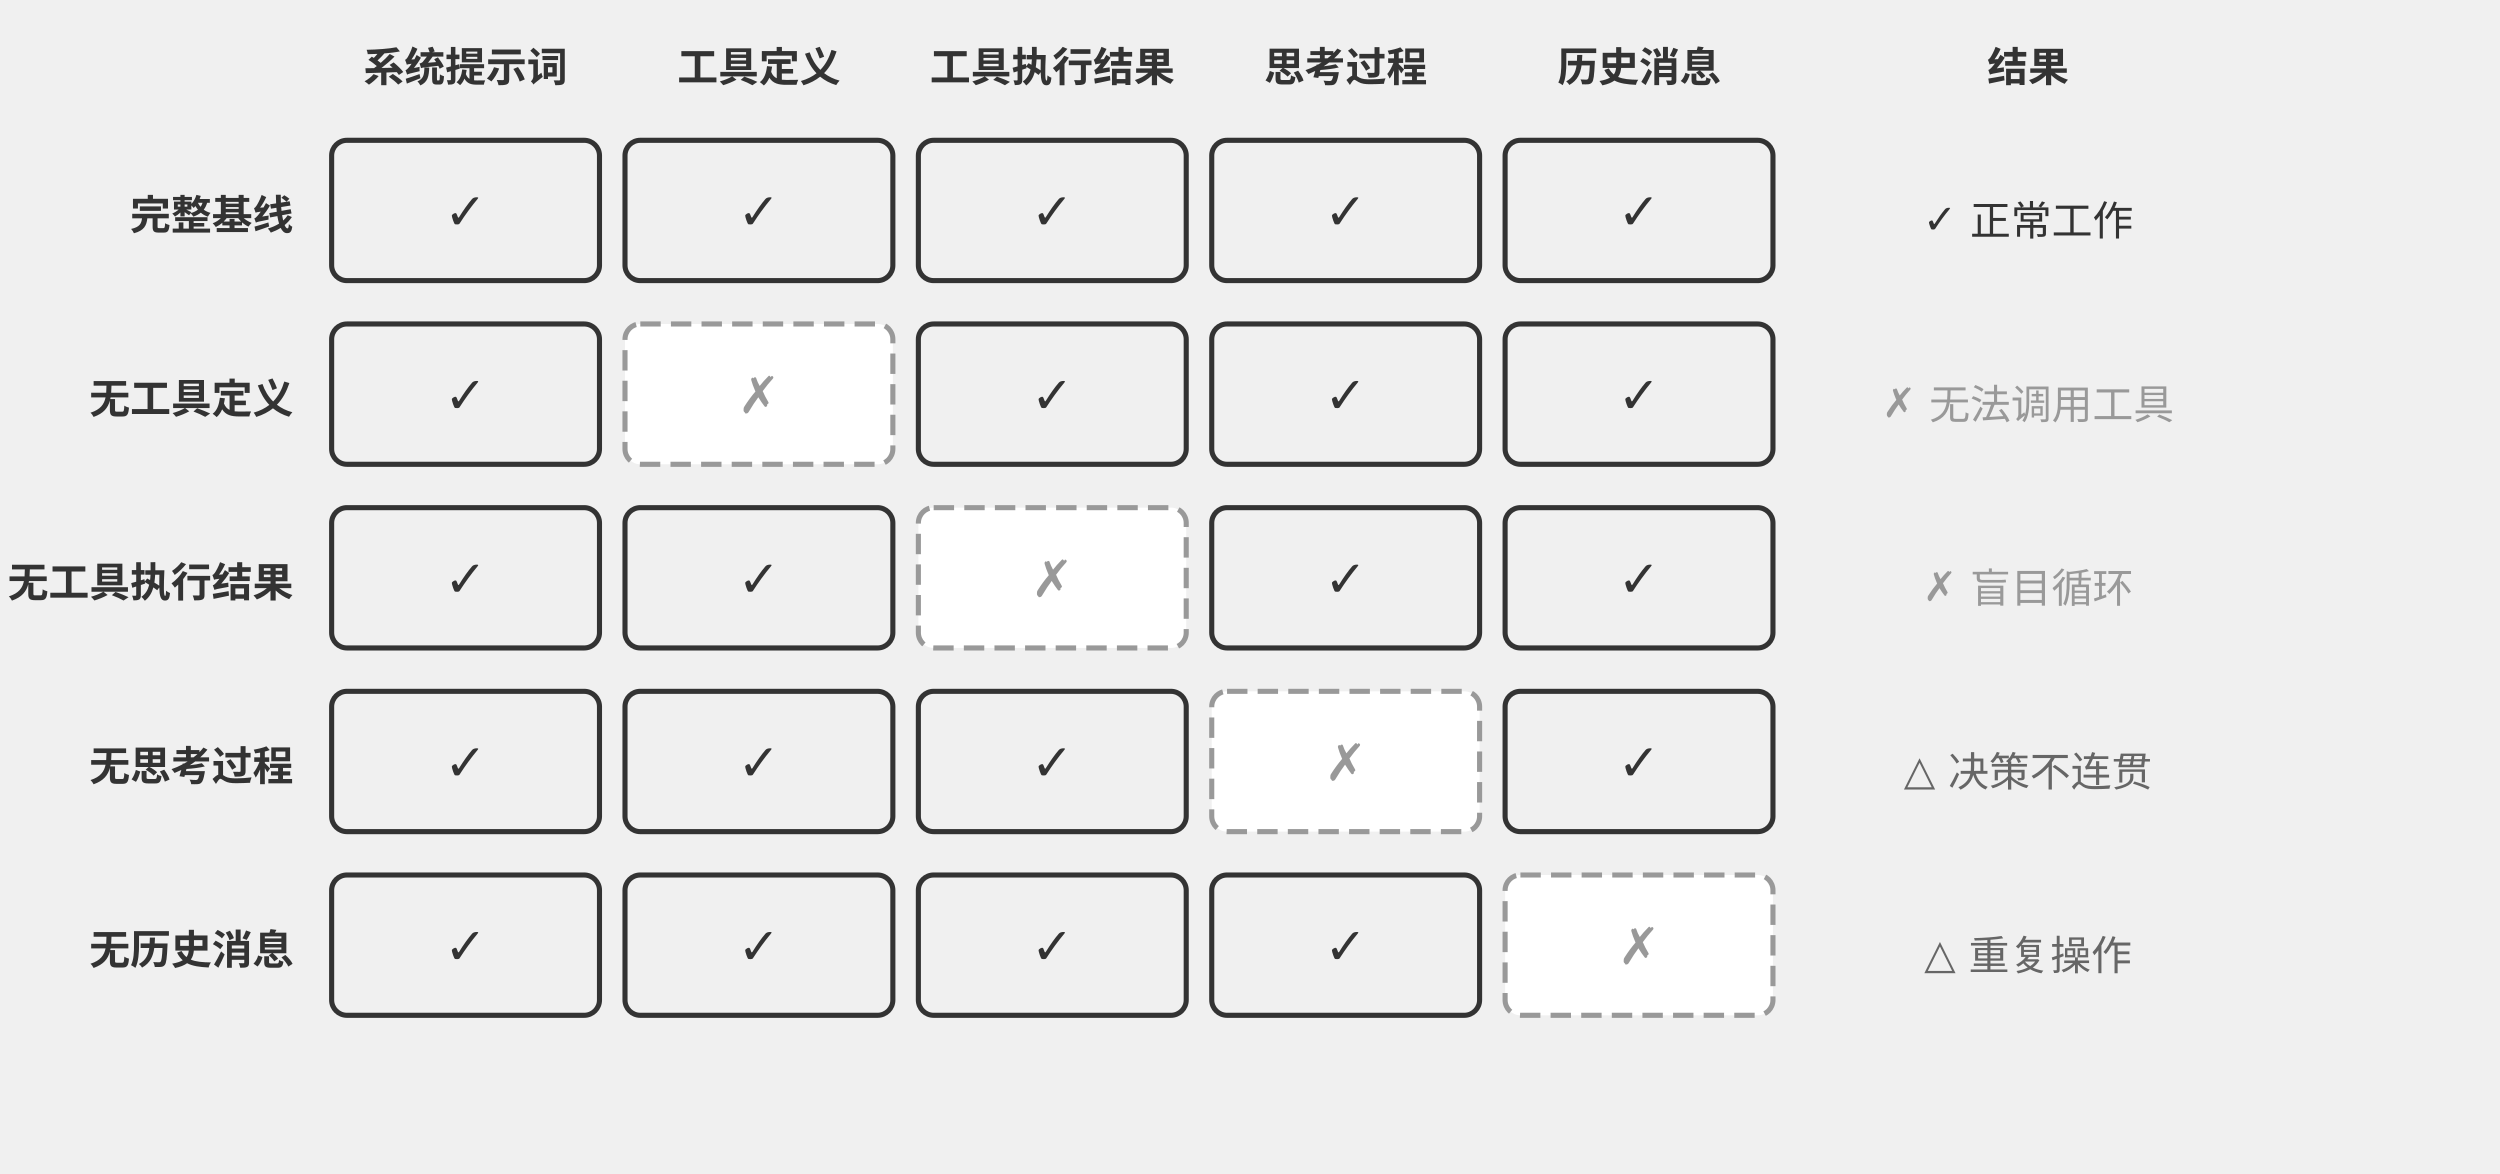
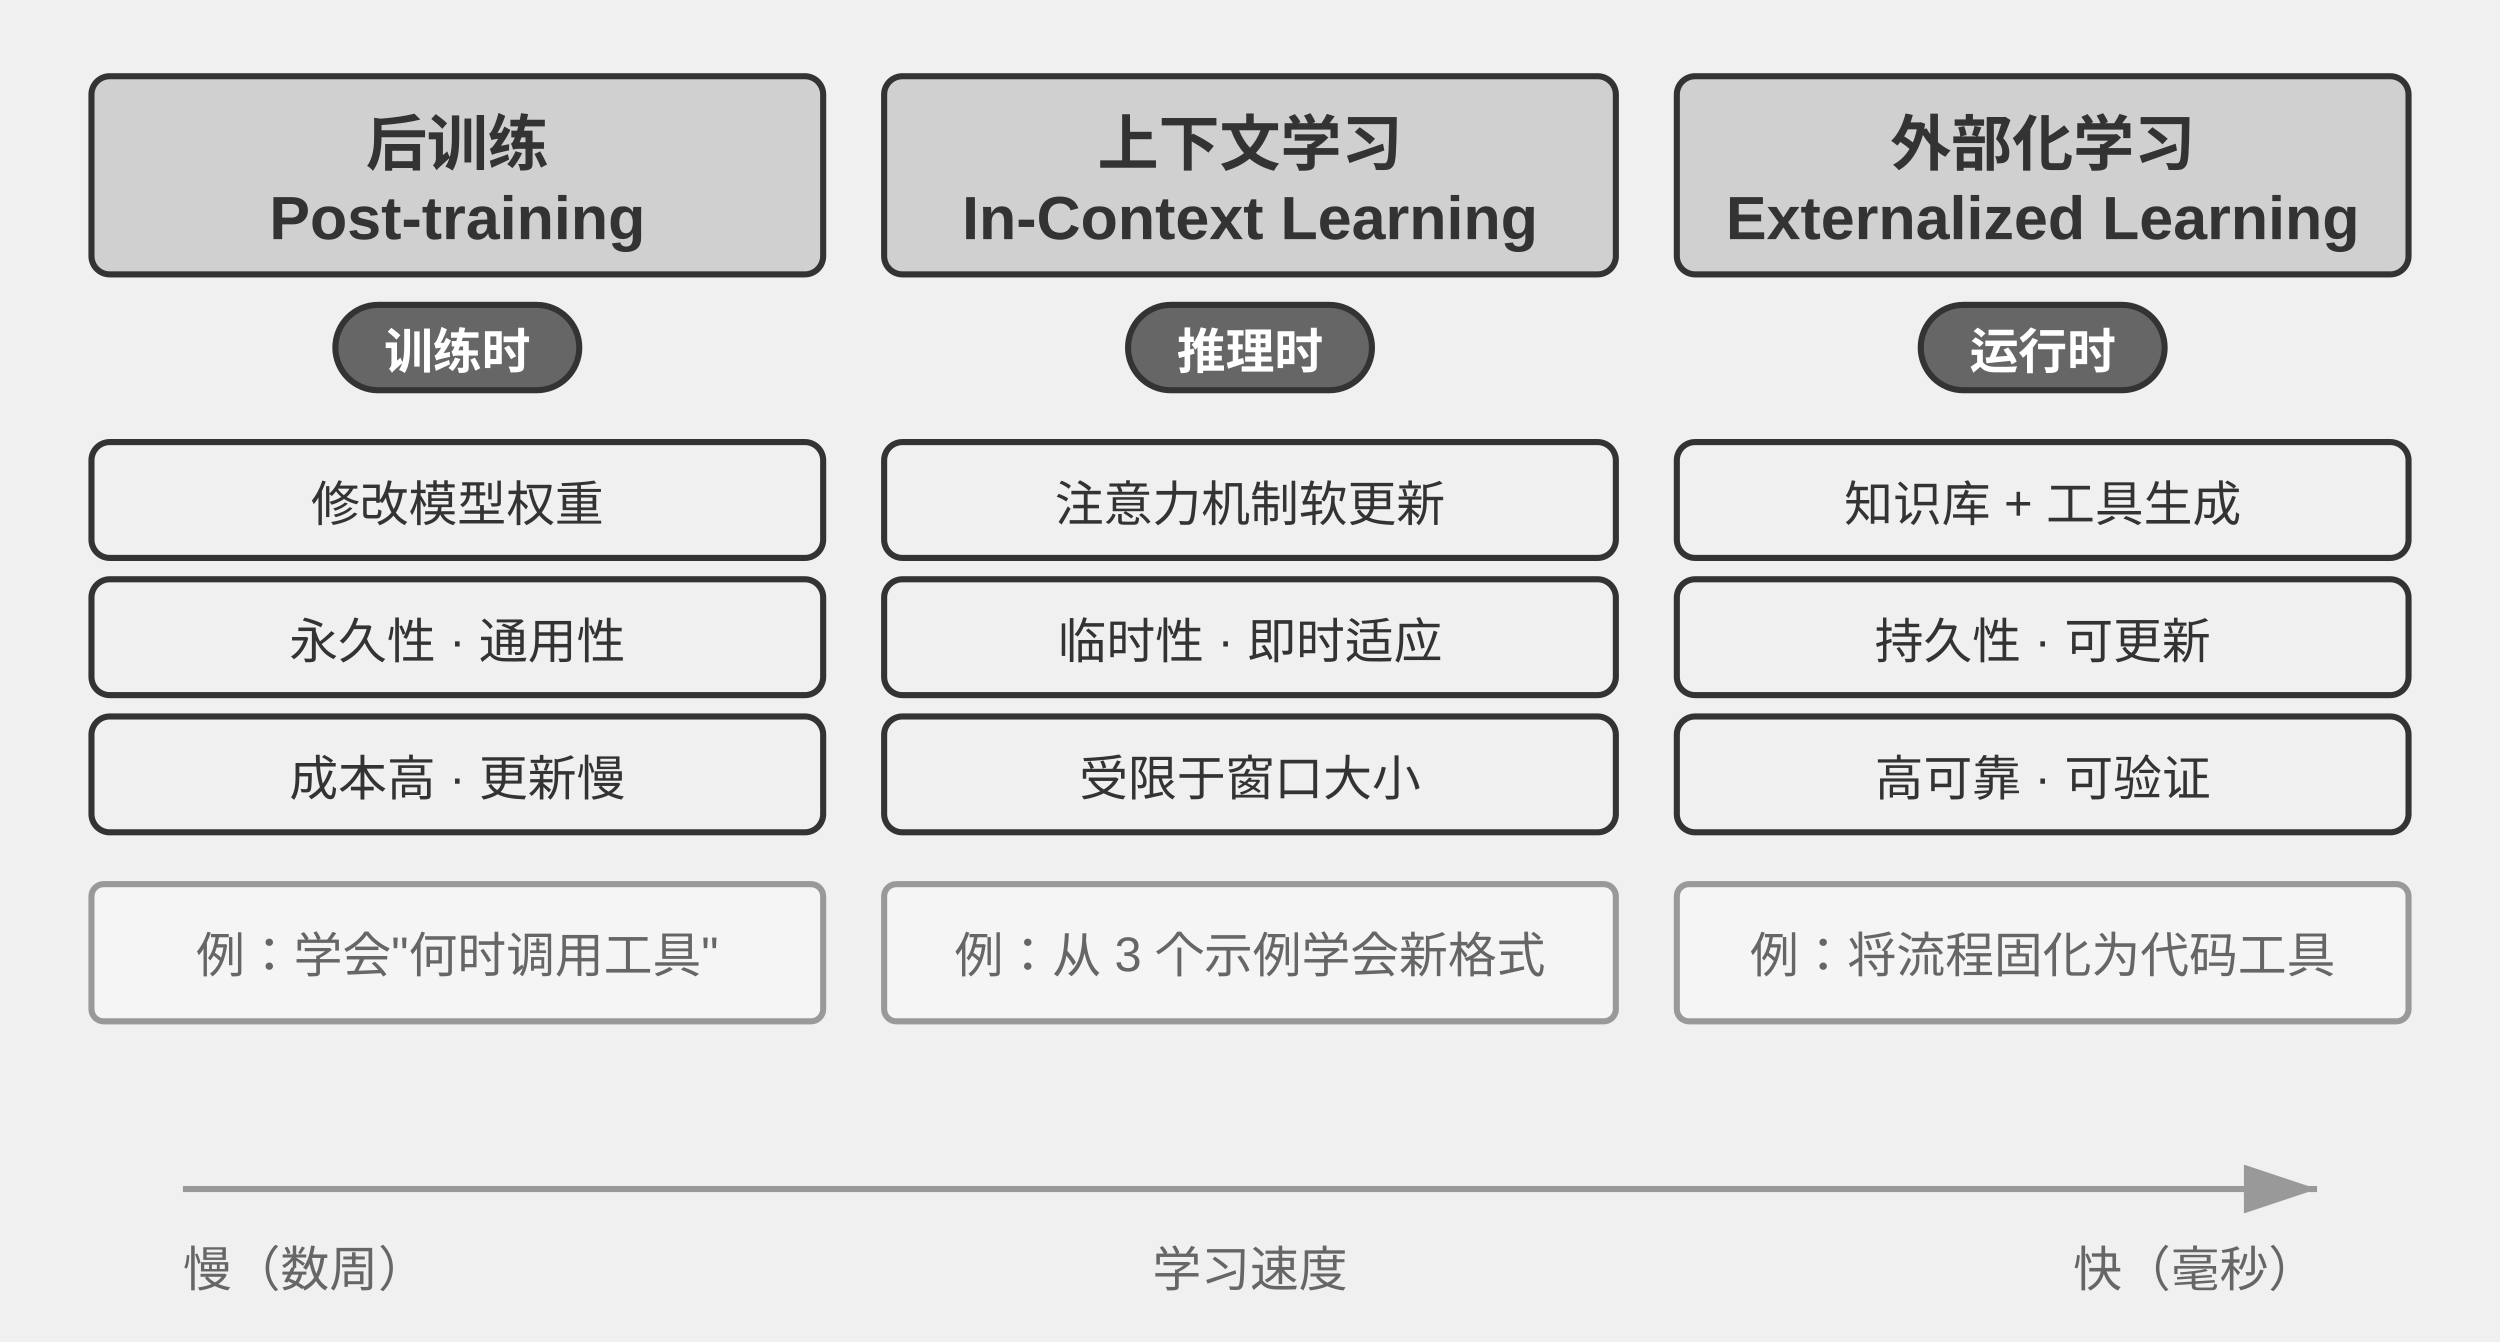
- <svg xmlns="http://www.w3.org/2000/svg" viewBox="0 40 980 460" width="980" height="460" style="background:#ffffff">
+ <svg xmlns="http://www.w3.org/2000/svg" viewBox="0 40 820 440" width="820" height="440" style="background:#ffffff">
  <defs>
    <marker id="ah" markerWidth="12" markerHeight="8" refX="12" refY="4" orient="auto">
      <polygon points="0 0, 12 4, 0 8" fill="#333333" />
    </marker>
    <marker id="ah-light" markerWidth="12" markerHeight="8" refX="12" refY="4" orient="auto">
      <polygon points="0 0, 12 4, 0 8" fill="#999999" />
    </marker>
  </defs>
-   <text x="182.5" y="65" font-family="Arial, 'Helvetica Neue', Helvetica, 'PingFang SC', 'Microsoft YaHei', sans-serif" font-size="16" fill="#333333" text-anchor="middle" dominant-baseline="central" font-weight="bold">系统提示词</text>
-   <text x="297.5" y="65" font-family="Arial, 'Helvetica Neue', Helvetica, 'PingFang SC', 'Microsoft YaHei', sans-serif" font-size="16" fill="#333333" text-anchor="middle" dominant-baseline="central" font-weight="bold">工具定义</text>
-   <text x="412.5" y="65" font-family="Arial, 'Helvetica Neue', Helvetica, 'PingFang SC', 'Microsoft YaHei', sans-serif" font-size="16" fill="#333333" text-anchor="middle" dominant-baseline="central" font-weight="bold">工具执行结果</text>
-   <text x="527.5" y="65" font-family="Arial, 'Helvetica Neue', Helvetica, 'PingFang SC', 'Microsoft YaHei', sans-serif" font-size="16" fill="#333333" text-anchor="middle" dominant-baseline="central" font-weight="bold">思考过程</text>
-   <text x="642.5" y="65" font-family="Arial, 'Helvetica Neue', Helvetica, 'PingFang SC', 'Microsoft YaHei', sans-serif" font-size="16" fill="#333333" text-anchor="middle" dominant-baseline="central" font-weight="bold">历史消息</text>
-   <text x="795" y="65" font-family="Arial, 'Helvetica Neue', Helvetica, 'PingFang SC', 'Microsoft YaHei', sans-serif" font-size="16" fill="#333333" text-anchor="middle" dominant-baseline="central" font-weight="bold">结果</text>
-   <text x="115" y="123" font-family="Arial, 'Helvetica Neue', Helvetica, 'PingFang SC', 'Microsoft YaHei', sans-serif" font-size="16" fill="#333333" text-anchor="end" dominant-baseline="central" font-weight="bold">完整基线</text>
-   <rect x="130" y="95" width="105" height="55" rx="6" fill="#f0f0f0" stroke="#333333" stroke-width="2" />
-   <text x="182.5" y="123" font-family="Arial, 'Helvetica Neue', Helvetica, 'PingFang SC', 'Microsoft YaHei', sans-serif" font-size="20" fill="#333333" text-anchor="middle" dominant-baseline="central" font-weight="normal">✓</text>
-   <rect x="245" y="95" width="105" height="55" rx="6" fill="#f0f0f0" stroke="#333333" stroke-width="2" />
-   <text x="297.5" y="123" font-family="Arial, 'Helvetica Neue', Helvetica, 'PingFang SC', 'Microsoft YaHei', sans-serif" font-size="20" fill="#333333" text-anchor="middle" dominant-baseline="central" font-weight="normal">✓</text>
-   <rect x="360" y="95" width="105" height="55" rx="6" fill="#f0f0f0" stroke="#333333" stroke-width="2" />
-   <text x="412.5" y="123" font-family="Arial, 'Helvetica Neue', Helvetica, 'PingFang SC', 'Microsoft YaHei', sans-serif" font-size="20" fill="#333333" text-anchor="middle" dominant-baseline="central" font-weight="normal">✓</text>
-   <rect x="475" y="95" width="105" height="55" rx="6" fill="#f0f0f0" stroke="#333333" stroke-width="2" />
-   <text x="527.5" y="123" font-family="Arial, 'Helvetica Neue', Helvetica, 'PingFang SC', 'Microsoft YaHei', sans-serif" font-size="20" fill="#333333" text-anchor="middle" dominant-baseline="central" font-weight="normal">✓</text>
-   <rect x="590" y="95" width="105" height="55" rx="6" fill="#f0f0f0" stroke="#333333" stroke-width="2" />
-   <text x="642.5" y="123" font-family="Arial, 'Helvetica Neue', Helvetica, 'PingFang SC', 'Microsoft YaHei', sans-serif" font-size="20" fill="#333333" text-anchor="middle" dominant-baseline="central" font-weight="normal">✓</text>
-   <text x="795" y="123" font-family="Arial, 'Helvetica Neue', Helvetica, 'PingFang SC', 'Microsoft YaHei', sans-serif" font-size="16" fill="#333333" text-anchor="middle" dominant-baseline="central" font-weight="normal">✓ 正常工作</text>
-   <text x="115" y="195" font-family="Arial, 'Helvetica Neue', Helvetica, 'PingFang SC', 'Microsoft YaHei', sans-serif" font-size="16" fill="#333333" text-anchor="end" dominant-baseline="central" font-weight="bold">无工具定义</text>
-   <rect x="130" y="167" width="105" height="55" rx="6" fill="#f0f0f0" stroke="#333333" stroke-width="2" />
-   <text x="182.5" y="195" font-family="Arial, 'Helvetica Neue', Helvetica, 'PingFang SC', 'Microsoft YaHei', sans-serif" font-size="20" fill="#333333" text-anchor="middle" dominant-baseline="central" font-weight="normal">✓</text>
-   <rect x="245" y="167" width="105" height="55" rx="6" fill="#ffffff" stroke="#999999" stroke-width="2" stroke-dasharray="8,4" />
-   <text x="297.5" y="195" font-family="Arial, 'Helvetica Neue', Helvetica, 'PingFang SC', 'Microsoft YaHei', sans-serif" font-size="20" fill="#999999" text-anchor="middle" dominant-baseline="central" font-weight="normal">✗</text>
-   <rect x="360" y="167" width="105" height="55" rx="6" fill="#f0f0f0" stroke="#333333" stroke-width="2" />
-   <text x="412.5" y="195" font-family="Arial, 'Helvetica Neue', Helvetica, 'PingFang SC', 'Microsoft YaHei', sans-serif" font-size="20" fill="#333333" text-anchor="middle" dominant-baseline="central" font-weight="normal">✓</text>
-   <rect x="475" y="167" width="105" height="55" rx="6" fill="#f0f0f0" stroke="#333333" stroke-width="2" />
-   <text x="527.5" y="195" font-family="Arial, 'Helvetica Neue', Helvetica, 'PingFang SC', 'Microsoft YaHei', sans-serif" font-size="20" fill="#333333" text-anchor="middle" dominant-baseline="central" font-weight="normal">✓</text>
-   <rect x="590" y="167" width="105" height="55" rx="6" fill="#f0f0f0" stroke="#333333" stroke-width="2" />
-   <text x="642.5" y="195" font-family="Arial, 'Helvetica Neue', Helvetica, 'PingFang SC', 'Microsoft YaHei', sans-serif" font-size="20" fill="#333333" text-anchor="middle" dominant-baseline="central" font-weight="normal">✓</text>
-   <text x="795" y="195" font-family="Arial, 'Helvetica Neue', Helvetica, 'PingFang SC', 'Microsoft YaHei', sans-serif" font-size="16" fill="#999999" text-anchor="middle" dominant-baseline="central" font-weight="normal">✗ 无法调用工具</text>
-   <text x="115" y="267" font-family="Arial, 'Helvetica Neue', Helvetica, 'PingFang SC', 'Microsoft YaHei', sans-serif" font-size="16" fill="#333333" text-anchor="end" dominant-baseline="central" font-weight="bold">无工具执行结果</text>
-   <rect x="130" y="239" width="105" height="55" rx="6" fill="#f0f0f0" stroke="#333333" stroke-width="2" />
-   <text x="182.5" y="267" font-family="Arial, 'Helvetica Neue', Helvetica, 'PingFang SC', 'Microsoft YaHei', sans-serif" font-size="20" fill="#333333" text-anchor="middle" dominant-baseline="central" font-weight="normal">✓</text>
-   <rect x="245" y="239" width="105" height="55" rx="6" fill="#f0f0f0" stroke="#333333" stroke-width="2" />
-   <text x="297.5" y="267" font-family="Arial, 'Helvetica Neue', Helvetica, 'PingFang SC', 'Microsoft YaHei', sans-serif" font-size="20" fill="#333333" text-anchor="middle" dominant-baseline="central" font-weight="normal">✓</text>
-   <rect x="360" y="239" width="105" height="55" rx="6" fill="#ffffff" stroke="#999999" stroke-width="2" stroke-dasharray="8,4" />
-   <text x="412.5" y="267" font-family="Arial, 'Helvetica Neue', Helvetica, 'PingFang SC', 'Microsoft YaHei', sans-serif" font-size="20" fill="#999999" text-anchor="middle" dominant-baseline="central" font-weight="normal">✗</text>
-   <rect x="475" y="239" width="105" height="55" rx="6" fill="#f0f0f0" stroke="#333333" stroke-width="2" />
-   <text x="527.5" y="267" font-family="Arial, 'Helvetica Neue', Helvetica, 'PingFang SC', 'Microsoft YaHei', sans-serif" font-size="20" fill="#333333" text-anchor="middle" dominant-baseline="central" font-weight="normal">✓</text>
-   <rect x="590" y="239" width="105" height="55" rx="6" fill="#f0f0f0" stroke="#333333" stroke-width="2" />
-   <text x="642.5" y="267" font-family="Arial, 'Helvetica Neue', Helvetica, 'PingFang SC', 'Microsoft YaHei', sans-serif" font-size="20" fill="#333333" text-anchor="middle" dominant-baseline="central" font-weight="normal">✓</text>
-   <text x="795" y="267" font-family="Arial, 'Helvetica Neue', Helvetica, 'PingFang SC', 'Microsoft YaHei', sans-serif" font-size="16" fill="#999999" text-anchor="middle" dominant-baseline="central" font-weight="normal">✗ 盲目循环</text>
-   <text x="115" y="339" font-family="Arial, 'Helvetica Neue', Helvetica, 'PingFang SC', 'Microsoft YaHei', sans-serif" font-size="16" fill="#333333" text-anchor="end" dominant-baseline="central" font-weight="bold">无思考过程</text>
-   <rect x="130" y="311" width="105" height="55" rx="6" fill="#f0f0f0" stroke="#333333" stroke-width="2" />
-   <text x="182.5" y="339" font-family="Arial, 'Helvetica Neue', Helvetica, 'PingFang SC', 'Microsoft YaHei', sans-serif" font-size="20" fill="#333333" text-anchor="middle" dominant-baseline="central" font-weight="normal">✓</text>
-   <rect x="245" y="311" width="105" height="55" rx="6" fill="#f0f0f0" stroke="#333333" stroke-width="2" />
-   <text x="297.5" y="339" font-family="Arial, 'Helvetica Neue', Helvetica, 'PingFang SC', 'Microsoft YaHei', sans-serif" font-size="20" fill="#333333" text-anchor="middle" dominant-baseline="central" font-weight="normal">✓</text>
-   <rect x="360" y="311" width="105" height="55" rx="6" fill="#f0f0f0" stroke="#333333" stroke-width="2" />
-   <text x="412.5" y="339" font-family="Arial, 'Helvetica Neue', Helvetica, 'PingFang SC', 'Microsoft YaHei', sans-serif" font-size="20" fill="#333333" text-anchor="middle" dominant-baseline="central" font-weight="normal">✓</text>
-   <rect x="475" y="311" width="105" height="55" rx="6" fill="#ffffff" stroke="#999999" stroke-width="2" stroke-dasharray="8,4" />
-   <text x="527.5" y="339" font-family="Arial, 'Helvetica Neue', Helvetica, 'PingFang SC', 'Microsoft YaHei', sans-serif" font-size="20" fill="#999999" text-anchor="middle" dominant-baseline="central" font-weight="normal">✗</text>
-   <rect x="590" y="311" width="105" height="55" rx="6" fill="#f0f0f0" stroke="#333333" stroke-width="2" />
-   <text x="642.5" y="339" font-family="Arial, 'Helvetica Neue', Helvetica, 'PingFang SC', 'Microsoft YaHei', sans-serif" font-size="20" fill="#333333" text-anchor="middle" dominant-baseline="central" font-weight="normal">✓</text>
-   <text x="795" y="339" font-family="Arial, 'Helvetica Neue', Helvetica, 'PingFang SC', 'Microsoft YaHei', sans-serif" font-size="16" fill="#666666" text-anchor="middle" dominant-baseline="central" font-weight="normal">△ 决策不连贯</text>
-   <text x="115" y="411" font-family="Arial, 'Helvetica Neue', Helvetica, 'PingFang SC', 'Microsoft YaHei', sans-serif" font-size="16" fill="#333333" text-anchor="end" dominant-baseline="central" font-weight="bold">无历史消息</text>
-   <rect x="130" y="383" width="105" height="55" rx="6" fill="#f0f0f0" stroke="#333333" stroke-width="2" />
-   <text x="182.5" y="411" font-family="Arial, 'Helvetica Neue', Helvetica, 'PingFang SC', 'Microsoft YaHei', sans-serif" font-size="20" fill="#333333" text-anchor="middle" dominant-baseline="central" font-weight="normal">✓</text>
-   <rect x="245" y="383" width="105" height="55" rx="6" fill="#f0f0f0" stroke="#333333" stroke-width="2" />
-   <text x="297.5" y="411" font-family="Arial, 'Helvetica Neue', Helvetica, 'PingFang SC', 'Microsoft YaHei', sans-serif" font-size="20" fill="#333333" text-anchor="middle" dominant-baseline="central" font-weight="normal">✓</text>
-   <rect x="360" y="383" width="105" height="55" rx="6" fill="#f0f0f0" stroke="#333333" stroke-width="2" />
-   <text x="412.5" y="411" font-family="Arial, 'Helvetica Neue', Helvetica, 'PingFang SC', 'Microsoft YaHei', sans-serif" font-size="20" fill="#333333" text-anchor="middle" dominant-baseline="central" font-weight="normal">✓</text>
-   <rect x="475" y="383" width="105" height="55" rx="6" fill="#f0f0f0" stroke="#333333" stroke-width="2" />
-   <text x="527.5" y="411" font-family="Arial, 'Helvetica Neue', Helvetica, 'PingFang SC', 'Microsoft YaHei', sans-serif" font-size="20" fill="#333333" text-anchor="middle" dominant-baseline="central" font-weight="normal">✓</text>
-   <rect x="590" y="383" width="105" height="55" rx="6" fill="#ffffff" stroke="#999999" stroke-width="2" stroke-dasharray="8,4" />
-   <text x="642.5" y="411" font-family="Arial, 'Helvetica Neue', Helvetica, 'PingFang SC', 'Microsoft YaHei', sans-serif" font-size="20" fill="#999999" text-anchor="middle" dominant-baseline="central" font-weight="normal">✗</text>
-   <text x="795" y="411" font-family="Arial, 'Helvetica Neue', Helvetica, 'PingFang SC', 'Microsoft YaHei', sans-serif" font-size="16" fill="#666666" text-anchor="middle" dominant-baseline="central" font-weight="normal">△ 重复操作</text>
+   <rect x="30.0" y="65" width="240" height="65" rx="6" fill="#d0d0d0" stroke="#333333" stroke-width="2" />
+   <text x="150.0" y="85.5" font-family="Arial, 'Helvetica Neue', Helvetica, 'PingFang SC', 'Microsoft YaHei', sans-serif" font-size="20" fill="#333333" text-anchor="middle" dominant-baseline="central" font-weight="bold">后训练</text>
+   <text x="150.0" y="111.5" font-family="Arial, 'Helvetica Neue', Helvetica, 'PingFang SC', 'Microsoft YaHei', sans-serif" font-size="20" fill="#333333" text-anchor="middle" dominant-baseline="central" font-weight="bold">Post-training</text>
+   <rect x="110.0" y="140" width="80" height="28" rx="14" fill="#666666" stroke="#333333" stroke-width="2" />
+   <text x="150.0" y="154.0" font-family="Arial, 'Helvetica Neue', Helvetica, 'PingFang SC', 'Microsoft YaHei', sans-serif" font-size="16" fill="#ffffff" text-anchor="middle" dominant-baseline="central" font-weight="bold">训练时</text>
+   <rect x="30.0" y="185" width="240" height="38" rx="6" fill="#f0f0f0" stroke="#333333" stroke-width="2" />
+   <text x="150.0" y="204.0" font-family="Arial, 'Helvetica Neue', Helvetica, 'PingFang SC', 'Microsoft YaHei', sans-serif" font-size="16" fill="#333333" text-anchor="middle" dominant-baseline="central" font-weight="normal">修改模型权重</text>
+   <rect x="30.0" y="230" width="240" height="38" rx="6" fill="#f0f0f0" stroke="#333333" stroke-width="2" />
+   <text x="150.0" y="249.0" font-family="Arial, 'Helvetica Neue', Helvetica, 'PingFang SC', 'Microsoft YaHei', sans-serif" font-size="16" fill="#333333" text-anchor="middle" dominant-baseline="central" font-weight="normal">永久性 · 通用性</text>
+   <rect x="30.0" y="275" width="240" height="38" rx="6" fill="#f0f0f0" stroke="#333333" stroke-width="2" />
+   <text x="150.0" y="294.0" font-family="Arial, 'Helvetica Neue', Helvetica, 'PingFang SC', 'Microsoft YaHei', sans-serif" font-size="16" fill="#333333" text-anchor="middle" dominant-baseline="central" font-weight="normal">成本高 · 更新慢</text>
+   <rect x="30.0" y="330" width="240" height="45" rx="4" fill="#f5f5f5" stroke="#999999" stroke-width="2" />
+   <text x="150.0" y="352" font-family="Arial, 'Helvetica Neue', Helvetica, 'PingFang SC', 'Microsoft YaHei', sans-serif" font-size="16" fill="#666666" text-anchor="middle" dominant-baseline="central" font-weight="normal">例：学会"何时调用工具"</text>
+   <rect x="290.0" y="65" width="240" height="65" rx="6" fill="#d0d0d0" stroke="#333333" stroke-width="2" />
+   <text x="410.0" y="85.5" font-family="Arial, 'Helvetica Neue', Helvetica, 'PingFang SC', 'Microsoft YaHei', sans-serif" font-size="20" fill="#333333" text-anchor="middle" dominant-baseline="central" font-weight="bold">上下文学习</text>
+   <text x="410.0" y="111.5" font-family="Arial, 'Helvetica Neue', Helvetica, 'PingFang SC', 'Microsoft YaHei', sans-serif" font-size="20" fill="#333333" text-anchor="middle" dominant-baseline="central" font-weight="bold">In-Context Learning</text>
+   <rect x="370.0" y="140" width="80" height="28" rx="14" fill="#666666" stroke="#333333" stroke-width="2" />
+   <text x="410.0" y="154.0" font-family="Arial, 'Helvetica Neue', Helvetica, 'PingFang SC', 'Microsoft YaHei', sans-serif" font-size="16" fill="#ffffff" text-anchor="middle" dominant-baseline="central" font-weight="bold">推理时</text>
+   <rect x="290.0" y="185" width="240" height="38" rx="6" fill="#f0f0f0" stroke="#333333" stroke-width="2" />
+   <text x="410.0" y="204.0" font-family="Arial, 'Helvetica Neue', Helvetica, 'PingFang SC', 'Microsoft YaHei', sans-serif" font-size="16" fill="#333333" text-anchor="middle" dominant-baseline="central" font-weight="normal">注意力机制软更新</text>
+   <rect x="290.0" y="230" width="240" height="38" rx="6" fill="#f0f0f0" stroke="#333333" stroke-width="2" />
+   <text x="410.0" y="249.0" font-family="Arial, 'Helvetica Neue', Helvetica, 'PingFang SC', 'Microsoft YaHei', sans-serif" font-size="16" fill="#333333" text-anchor="middle" dominant-baseline="central" font-weight="normal">临时性 · 即时适应</text>
+   <rect x="290.0" y="275" width="240" height="38" rx="6" fill="#f0f0f0" stroke="#333333" stroke-width="2" />
+   <text x="410.0" y="294.0" font-family="Arial, 'Helvetica Neue', Helvetica, 'PingFang SC', 'Microsoft YaHei', sans-serif" font-size="16" fill="#333333" text-anchor="middle" dominant-baseline="central" font-weight="normal">受限于窗口大小</text>
+   <rect x="290.0" y="330" width="240" height="45" rx="4" fill="#f5f5f5" stroke="#999999" stroke-width="2" />
+   <text x="410.0" y="352" font-family="Arial, 'Helvetica Neue', Helvetica, 'PingFang SC', 'Microsoft YaHei', sans-serif" font-size="16" fill="#666666" text-anchor="middle" dominant-baseline="central" font-weight="normal">例：从 3 个示例学会新格式</text>
+   <rect x="550.0" y="65" width="240" height="65" rx="6" fill="#d0d0d0" stroke="#333333" stroke-width="2" />
+   <text x="670.0" y="85.5" font-family="Arial, 'Helvetica Neue', Helvetica, 'PingFang SC', 'Microsoft YaHei', sans-serif" font-size="20" fill="#333333" text-anchor="middle" dominant-baseline="central" font-weight="bold">外部化学习</text>
+   <text x="670.0" y="111.5" font-family="Arial, 'Helvetica Neue', Helvetica, 'PingFang SC', 'Microsoft YaHei', sans-serif" font-size="20" fill="#333333" text-anchor="middle" dominant-baseline="central" font-weight="bold">Externalized Learning</text>
+   <rect x="630.0" y="140" width="80" height="28" rx="14" fill="#666666" stroke="#333333" stroke-width="2" />
+   <text x="670.0" y="154.0" font-family="Arial, 'Helvetica Neue', Helvetica, 'PingFang SC', 'Microsoft YaHei', sans-serif" font-size="16" fill="#ffffff" text-anchor="middle" dominant-baseline="central" font-weight="bold">运行时</text>
+   <rect x="550.0" y="185" width="240" height="38" rx="6" fill="#f0f0f0" stroke="#333333" stroke-width="2" />
+   <text x="670.0" y="204.0" font-family="Arial, 'Helvetica Neue', Helvetica, 'PingFang SC', 'Microsoft YaHei', sans-serif" font-size="16" fill="#333333" text-anchor="middle" dominant-baseline="central" font-weight="normal">知识库 + 工具生成</text>
+   <rect x="550.0" y="230" width="240" height="38" rx="6" fill="#f0f0f0" stroke="#333333" stroke-width="2" />
+   <text x="670.0" y="249.0" font-family="Arial, 'Helvetica Neue', Helvetica, 'PingFang SC', 'Microsoft YaHei', sans-serif" font-size="16" fill="#333333" text-anchor="middle" dominant-baseline="central" font-weight="normal">持久性 · 可更新</text>
+   <rect x="550.0" y="275" width="240" height="38" rx="6" fill="#f0f0f0" stroke="#333333" stroke-width="2" />
+   <text x="670.0" y="294.0" font-family="Arial, 'Helvetica Neue', Helvetica, 'PingFang SC', 'Microsoft YaHei', sans-serif" font-size="16" fill="#333333" text-anchor="middle" dominant-baseline="central" font-weight="normal">高可靠 · 可验证</text>
+   <rect x="550.0" y="330" width="240" height="45" rx="4" fill="#f5f5f5" stroke="#999999" stroke-width="2" />
+   <text x="670.0" y="352" font-family="Arial, 'Helvetica Neue', Helvetica, 'PingFang SC', 'Microsoft YaHei', sans-serif" font-size="16" fill="#666666" text-anchor="middle" dominant-baseline="central" font-weight="normal">例：将流程固化为代码工具</text>
+   <line x1="60" y1="430" x2="760" y2="430" stroke="#999999" stroke-width="2" marker-end="url(#ah-light)" />
+   <text x="60" y="455" font-family="Arial, 'Helvetica Neue', Helvetica, 'PingFang SC', 'Microsoft YaHei', sans-serif" font-size="16" fill="#666666" text-anchor="start" dominant-baseline="central" font-weight="normal">慢（数周）</text>
+   <text x="410" y="455" font-family="Arial, 'Helvetica Neue', Helvetica, 'PingFang SC', 'Microsoft YaHei', sans-serif" font-size="16" fill="#666666" text-anchor="middle" dominant-baseline="central" font-weight="normal">学习速度</text>
+   <text x="760" y="455" font-family="Arial, 'Helvetica Neue', Helvetica, 'PingFang SC', 'Microsoft YaHei', sans-serif" font-size="16" fill="#666666" text-anchor="end" dominant-baseline="central" font-weight="normal">快（毫秒）</text>
</svg>
